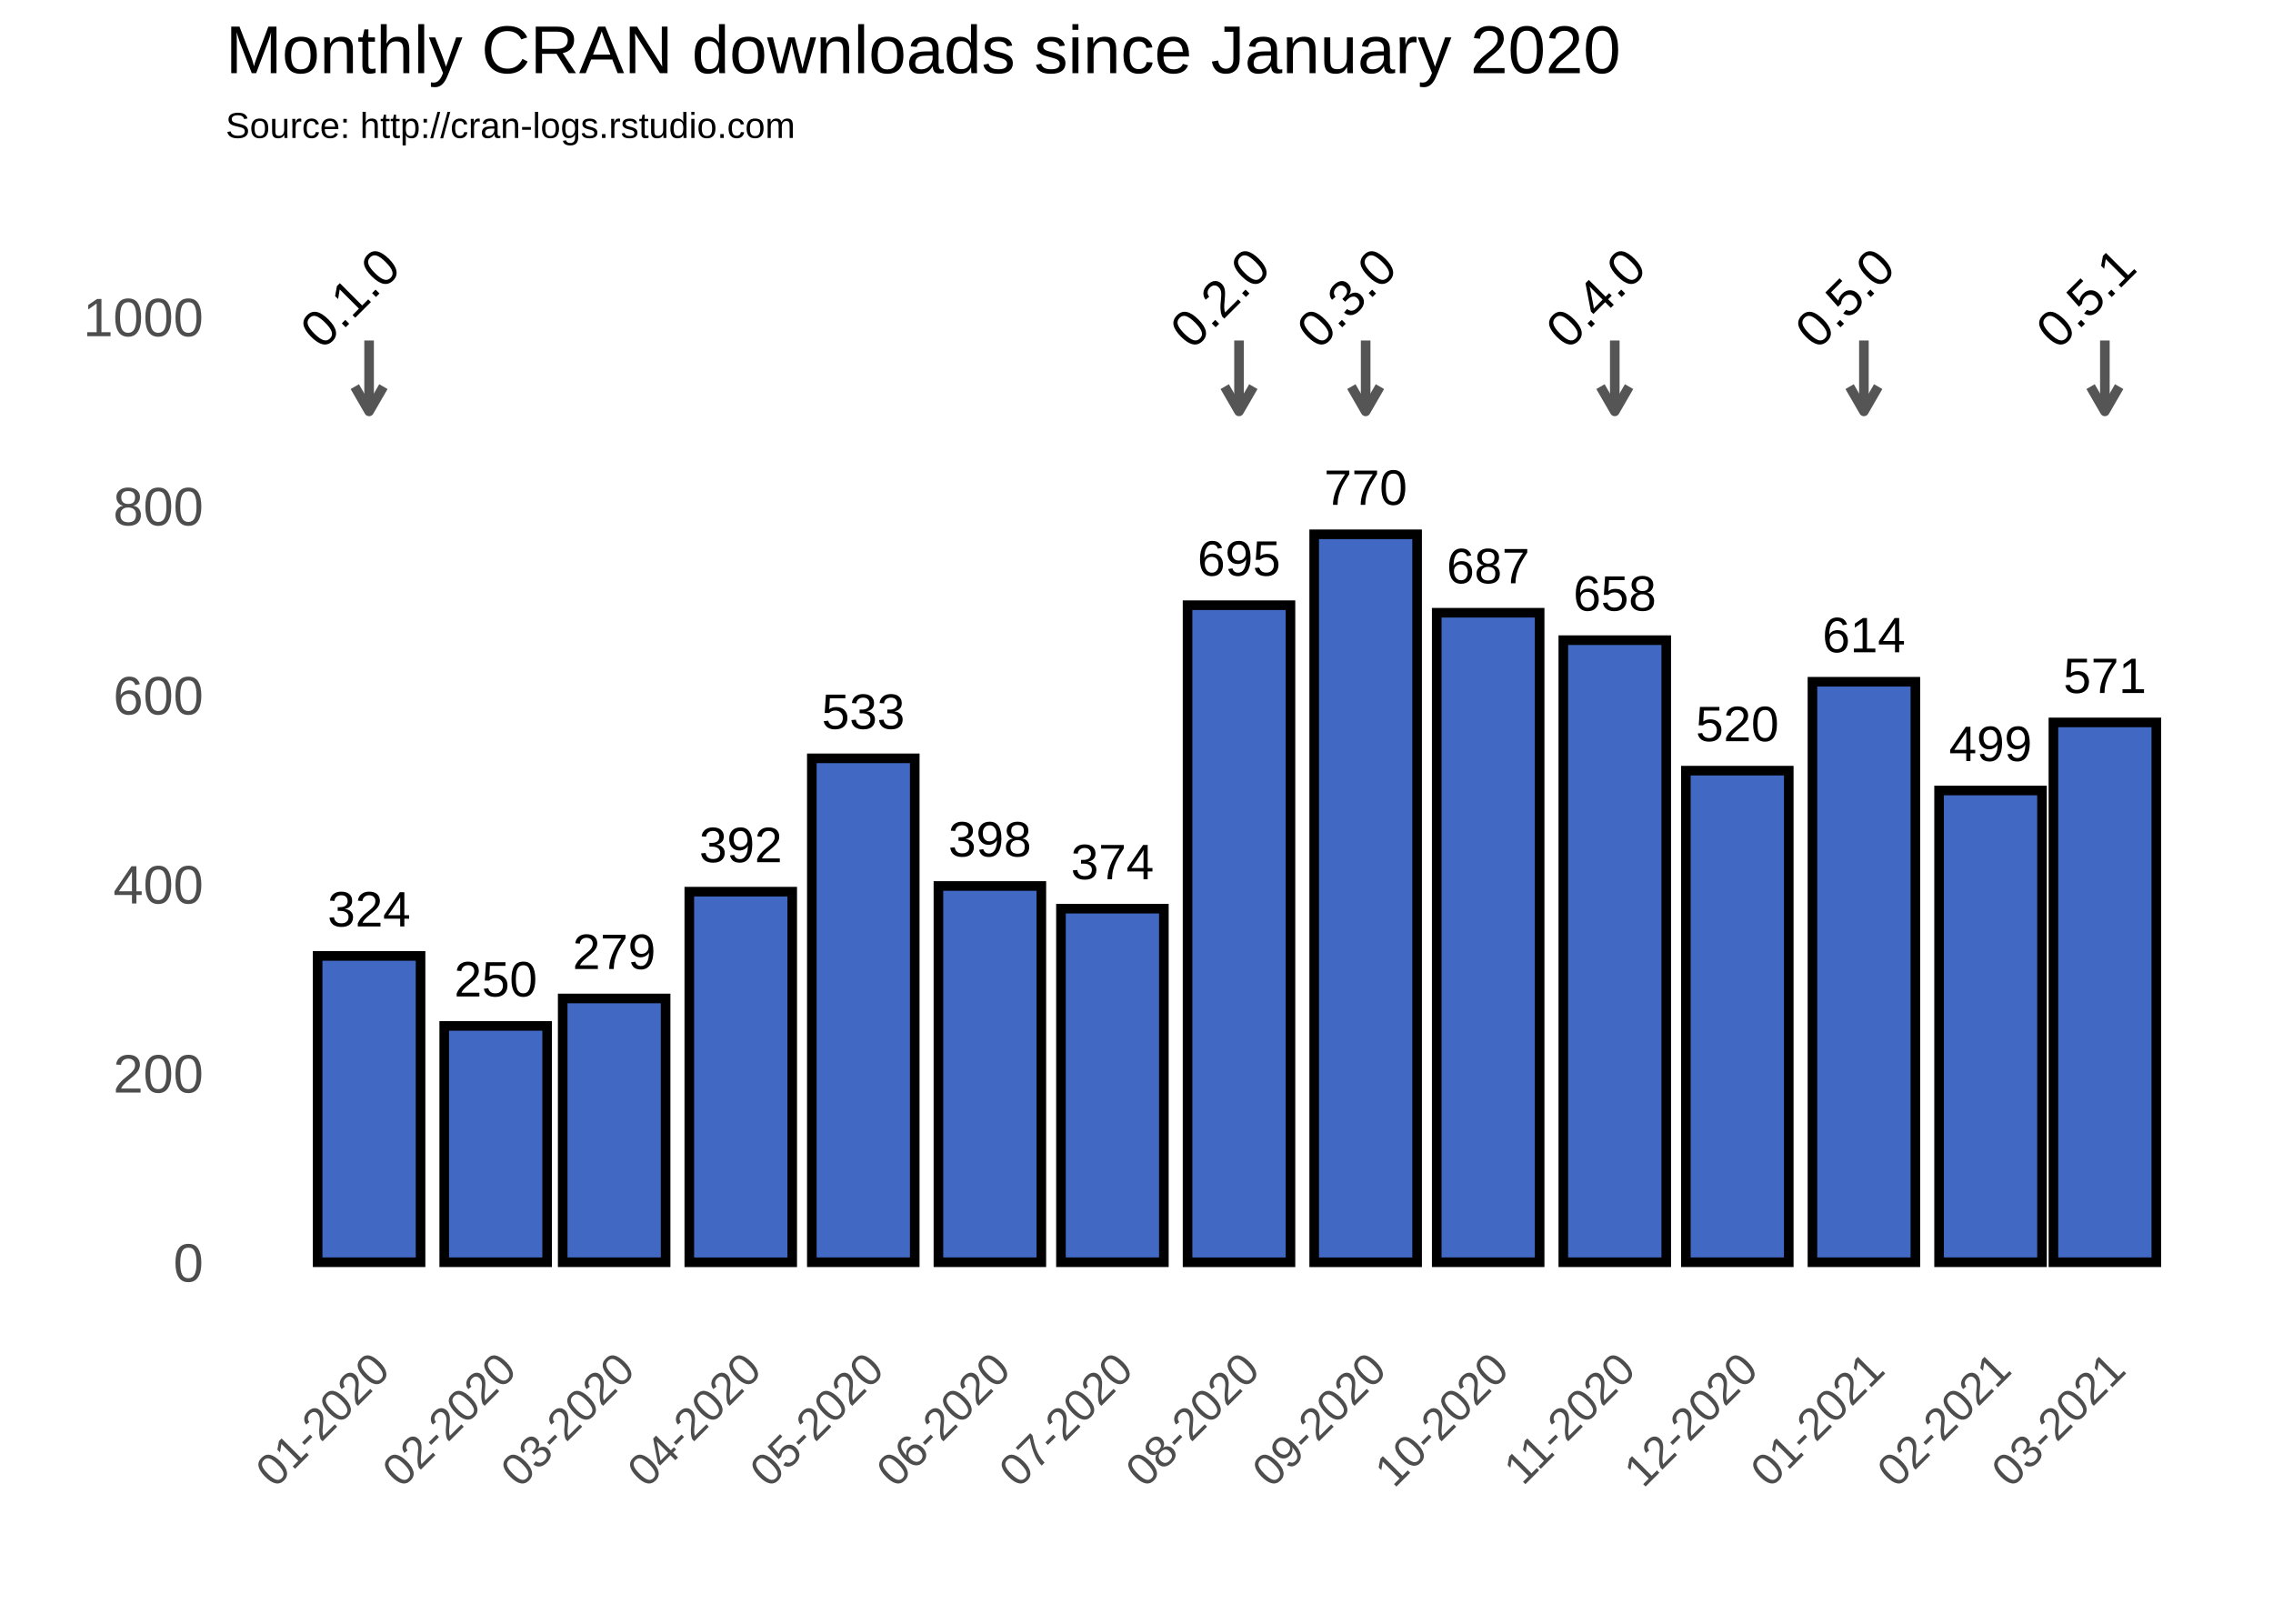
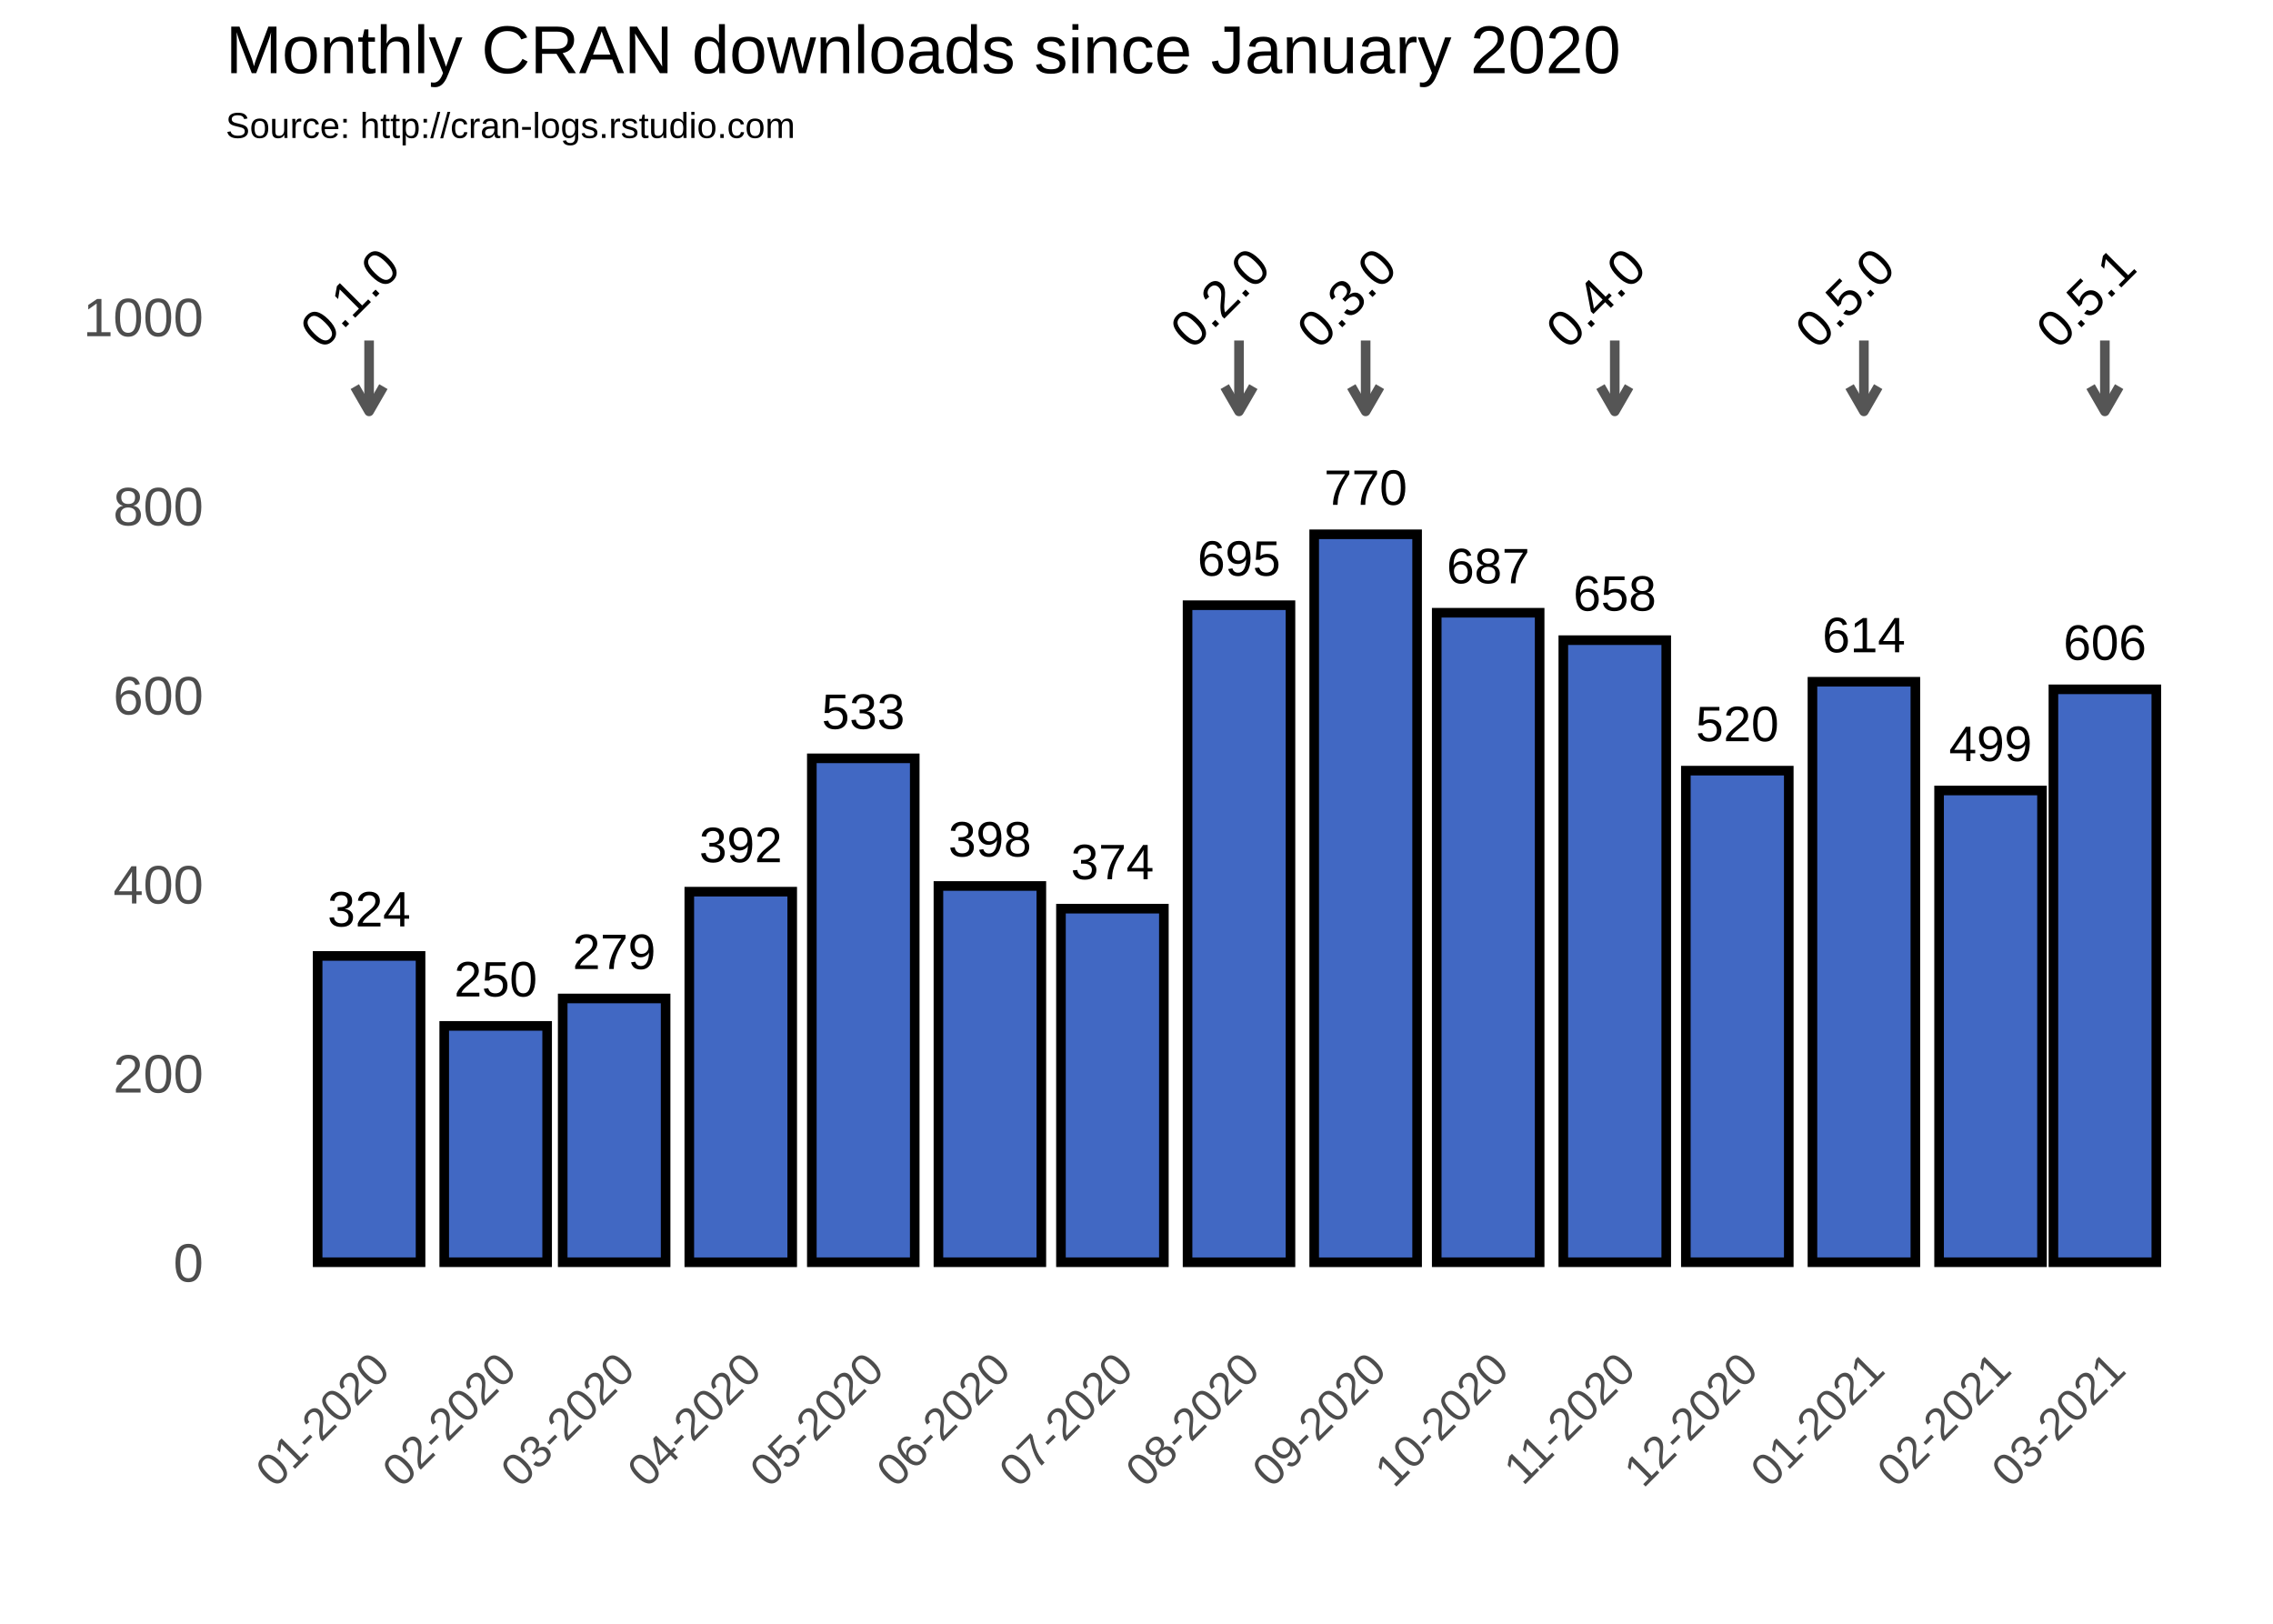
<svg xmlns="http://www.w3.org/2000/svg" class="svglite" width="504.00pt" height="360.00pt" viewBox="0 0 504.00 360.00">
  <defs>
    <style type="text/css">
    .svglite line, .svglite polyline, .svglite polygon, .svglite path, .svglite rect, .svglite circle {
      fill: none;
      stroke: #000000;
      stroke-linecap: round;
      stroke-linejoin: round;
      stroke-miterlimit: 10.00;
    }
  </style>
  </defs>
  <rect width="100%" height="100%" style="stroke: none; fill: #FFFFFF;" />
  <defs>
    <clipPath id="cpMC4wMHw1MDQuMDB8MC4wMHwzNjAuMDA=">
      <rect x="0.00" y="0.00" width="504.00" height="360.00" />
    </clipPath>
  </defs>
  <g clip-path="url(#cpMC4wMHw1MDQuMDB8MC4wMHwzNjAuMDA=)">
    <rect x="0.00" y="0.00" width="504.00" height="360.00" style="stroke-width: 1.07; stroke: #FFFFFF; fill: #FFFFFF;" />
  </g>
  <defs>
    <clipPath id="cpNTAuMDR8NDk4LjUyfDM3Ljc2fDI5MS4zOA==">
      <rect x="50.04" y="37.76" width="448.48" height="253.62" />
    </clipPath>
  </defs>
  <g clip-path="url(#cpNTAuMDR8NDk4LjUyfDM3Ljc2fDI5MS4zOA==)">
    <polyline points="50.04,258.89 498.52,258.89 " style="stroke-width: 0.53; stroke: #FFFFFF; stroke-linecap: butt;" />
    <polyline points="50.04,216.97 498.52,216.97 " style="stroke-width: 0.53; stroke: #FFFFFF; stroke-linecap: butt;" />
    <polyline points="50.04,175.05 498.52,175.05 " style="stroke-width: 0.53; stroke: #FFFFFF; stroke-linecap: butt;" />
    <polyline points="50.04,133.13 498.52,133.13 " style="stroke-width: 0.53; stroke: #FFFFFF; stroke-linecap: butt;" />
    <polyline points="50.04,91.21 498.52,91.21 " style="stroke-width: 0.53; stroke: #FFFFFF; stroke-linecap: butt;" />
    <polyline points="50.04,49.29 498.52,49.29 " style="stroke-width: 0.53; stroke: #FFFFFF; stroke-linecap: butt;" />
    <polyline points="53.77,291.38 53.77,37.76 " style="stroke-width: 0.53; stroke: #FFFFFF; stroke-linecap: butt;" />
    <polyline points="67.80,291.38 67.80,37.76 " style="stroke-width: 0.53; stroke: #FFFFFF; stroke-linecap: butt;" />
    <polyline points="95.88,291.38 95.88,37.76 " style="stroke-width: 0.53; stroke: #FFFFFF; stroke-linecap: butt;" />
    <polyline points="123.04,291.38 123.04,37.76 " style="stroke-width: 0.53; stroke: #FFFFFF; stroke-linecap: butt;" />
    <polyline points="150.21,291.38 150.21,37.76 " style="stroke-width: 0.53; stroke: #FFFFFF; stroke-linecap: butt;" />
    <polyline points="177.83,291.38 177.83,37.76 " style="stroke-width: 0.53; stroke: #FFFFFF; stroke-linecap: butt;" />
    <polyline points="205.46,291.38 205.46,37.76 " style="stroke-width: 0.53; stroke: #FFFFFF; stroke-linecap: butt;" />
    <polyline points="233.08,291.38 233.08,37.76 " style="stroke-width: 0.53; stroke: #FFFFFF; stroke-linecap: butt;" />
    <polyline points="260.70,291.38 260.70,37.76 " style="stroke-width: 0.53; stroke: #FFFFFF; stroke-linecap: butt;" />
    <polyline points="288.77,291.38 288.77,37.76 " style="stroke-width: 0.53; stroke: #FFFFFF; stroke-linecap: butt;" />
    <polyline points="316.39,291.38 316.39,37.76 " style="stroke-width: 0.53; stroke: #FFFFFF; stroke-linecap: butt;" />
    <polyline points="344.01,291.38 344.01,37.76 " style="stroke-width: 0.53; stroke: #FFFFFF; stroke-linecap: butt;" />
    <polyline points="371.64,291.38 371.64,37.76 " style="stroke-width: 0.53; stroke: #FFFFFF; stroke-linecap: butt;" />
    <polyline points="399.26,291.38 399.26,37.76 " style="stroke-width: 0.53; stroke: #FFFFFF; stroke-linecap: butt;" />
    <polyline points="427.33,291.38 427.33,37.76 " style="stroke-width: 0.53; stroke: #FFFFFF; stroke-linecap: butt;" />
    <polyline points="454.05,291.38 454.05,37.76 " style="stroke-width: 0.53; stroke: #FFFFFF; stroke-linecap: butt;" />
    <polyline points="480.76,291.38 480.76,37.76 " style="stroke-width: 0.53; stroke: #FFFFFF; stroke-linecap: butt;" />
    <polyline points="494.80,291.38 494.80,37.76 " style="stroke-width: 0.53; stroke: #FFFFFF; stroke-linecap: butt;" />
    <polyline points="50.04,279.85 498.52,279.85 " style="stroke-width: 1.07; stroke: #FFFFFF; stroke-linecap: butt;" />
    <polyline points="50.04,237.93 498.52,237.93 " style="stroke-width: 1.07; stroke: #FFFFFF; stroke-linecap: butt;" />
    <polyline points="50.04,196.01 498.52,196.01 " style="stroke-width: 1.07; stroke: #FFFFFF; stroke-linecap: butt;" />
    <polyline points="50.04,154.09 498.52,154.09 " style="stroke-width: 1.07; stroke: #FFFFFF; stroke-linecap: butt;" />
    <polyline points="50.04,112.17 498.52,112.17 " style="stroke-width: 1.07; stroke: #FFFFFF; stroke-linecap: butt;" />
    <polyline points="50.04,70.25 498.52,70.25 " style="stroke-width: 1.07; stroke: #FFFFFF; stroke-linecap: butt;" />
    <polyline points="81.84,291.38 81.84,37.76 " style="stroke-width: 1.07; stroke: #FFFFFF; stroke-linecap: butt;" />
    <polyline points="109.91,291.38 109.91,37.76 " style="stroke-width: 1.07; stroke: #FFFFFF; stroke-linecap: butt;" />
    <polyline points="136.18,291.38 136.18,37.76 " style="stroke-width: 1.07; stroke: #FFFFFF; stroke-linecap: butt;" />
    <polyline points="164.25,291.38 164.25,37.76 " style="stroke-width: 1.07; stroke: #FFFFFF; stroke-linecap: butt;" />
    <polyline points="191.42,291.38 191.42,37.76 " style="stroke-width: 1.07; stroke: #FFFFFF; stroke-linecap: butt;" />
    <polyline points="219.49,291.38 219.49,37.76 " style="stroke-width: 1.07; stroke: #FFFFFF; stroke-linecap: butt;" />
    <polyline points="246.66,291.38 246.66,37.76 " style="stroke-width: 1.07; stroke: #FFFFFF; stroke-linecap: butt;" />
    <polyline points="274.73,291.38 274.73,37.76 " style="stroke-width: 1.07; stroke: #FFFFFF; stroke-linecap: butt;" />
    <polyline points="302.81,291.38 302.81,37.76 " style="stroke-width: 1.07; stroke: #FFFFFF; stroke-linecap: butt;" />
    <polyline points="329.98,291.38 329.98,37.76 " style="stroke-width: 1.07; stroke: #FFFFFF; stroke-linecap: butt;" />
    <polyline points="358.05,291.38 358.05,37.76 " style="stroke-width: 1.07; stroke: #FFFFFF; stroke-linecap: butt;" />
    <polyline points="385.22,291.38 385.22,37.76 " style="stroke-width: 1.07; stroke: #FFFFFF; stroke-linecap: butt;" />
    <polyline points="413.29,291.38 413.29,37.76 " style="stroke-width: 1.07; stroke: #FFFFFF; stroke-linecap: butt;" />
    <polyline points="441.37,291.38 441.37,37.76 " style="stroke-width: 1.07; stroke: #FFFFFF; stroke-linecap: butt;" />
    <polyline points="466.72,291.38 466.72,37.76 " style="stroke-width: 1.07; stroke: #FFFFFF; stroke-linecap: butt;" />
    <rect x="70.43" y="211.94" width="22.82" height="67.91" style="stroke-width: 2.13; stroke-linecap: square; stroke-linejoin: miter; fill: #4168C3;" />
    <rect x="98.50" y="227.45" width="22.82" height="52.40" style="stroke-width: 2.13; stroke-linecap: square; stroke-linejoin: miter; fill: #4168C3;" />
    <rect x="124.77" y="221.37" width="22.82" height="58.48" style="stroke-width: 2.13; stroke-linecap: square; stroke-linejoin: miter; fill: #4168C3;" />
    <rect x="152.84" y="197.69" width="22.82" height="82.17" style="stroke-width: 2.13; stroke-linecap: square; stroke-linejoin: miter; fill: #4168C3;" />
    <rect x="180.01" y="168.13" width="22.82" height="111.72" style="stroke-width: 2.13; stroke-linecap: square; stroke-linejoin: miter; fill: #4168C3;" />
    <rect x="208.08" y="196.43" width="22.82" height="83.42" style="stroke-width: 2.13; stroke-linecap: square; stroke-linejoin: miter; fill: #4168C3;" />
    <rect x="235.25" y="201.46" width="22.82" height="78.39" style="stroke-width: 2.13; stroke-linecap: square; stroke-linejoin: miter; fill: #4168C3;" />
    <rect x="263.32" y="134.18" width="22.82" height="145.68" style="stroke-width: 2.13; stroke-linecap: square; stroke-linejoin: miter; fill: #4168C3;" />
    <rect x="291.40" y="118.46" width="22.82" height="161.40" style="stroke-width: 2.13; stroke-linecap: square; stroke-linejoin: miter; fill: #4168C3;" />
    <rect x="318.57" y="135.85" width="22.82" height="144.00" style="stroke-width: 2.13; stroke-linecap: square; stroke-linejoin: miter; fill: #4168C3;" />
    <rect x="346.64" y="141.93" width="22.82" height="137.92" style="stroke-width: 2.13; stroke-linecap: square; stroke-linejoin: miter; fill: #4168C3;" />
    <rect x="373.81" y="170.86" width="22.82" height="108.99" style="stroke-width: 2.13; stroke-linecap: square; stroke-linejoin: miter; fill: #4168C3;" />
    <rect x="401.88" y="151.15" width="22.82" height="128.70" style="stroke-width: 2.13; stroke-linecap: square; stroke-linejoin: miter; fill: #4168C3;" />
    <rect x="429.96" y="175.26" width="22.82" height="104.59" style="stroke-width: 2.13; stroke-linecap: square; stroke-linejoin: miter; fill: #4168C3;" />
-     <rect x="455.31" y="160.17" width="22.82" height="119.68" style="stroke-width: 2.13; stroke-linecap: square; stroke-linejoin: miter; fill: #4168C3;" />
+     <rect x="455.31" y="152.83" width="22.82" height="127.02" style="stroke-width: 2.13; stroke-linecap: square; stroke-linejoin: miter; fill: #4168C3;" />
    <text x="81.84" y="205.41" text-anchor="middle" style="font-size: 11.04px; font-family: Arial;" textLength="18.40px" lengthAdjust="spacingAndGlyphs">324</text>
    <text x="109.91" y="220.92" text-anchor="middle" style="font-size: 11.04px; font-family: Arial;" textLength="18.40px" lengthAdjust="spacingAndGlyphs">250</text>
    <text x="136.18" y="214.84" text-anchor="middle" style="font-size: 11.04px; font-family: Arial;" textLength="18.40px" lengthAdjust="spacingAndGlyphs">279</text>
    <text x="164.25" y="191.16" text-anchor="middle" style="font-size: 11.04px; font-family: Arial;" textLength="18.40px" lengthAdjust="spacingAndGlyphs">392</text>
    <text x="191.42" y="161.60" text-anchor="middle" style="font-size: 11.04px; font-family: Arial;" textLength="18.40px" lengthAdjust="spacingAndGlyphs">533</text>
    <text x="219.49" y="189.90" text-anchor="middle" style="font-size: 11.04px; font-family: Arial;" textLength="18.40px" lengthAdjust="spacingAndGlyphs">398</text>
    <text x="246.66" y="194.93" text-anchor="middle" style="font-size: 11.04px; font-family: Arial;" textLength="18.40px" lengthAdjust="spacingAndGlyphs">374</text>
    <text x="274.73" y="127.64" text-anchor="middle" style="font-size: 11.04px; font-family: Arial;" textLength="18.40px" lengthAdjust="spacingAndGlyphs">695</text>
    <text x="302.81" y="111.92" text-anchor="middle" style="font-size: 11.04px; font-family: Arial;" textLength="18.40px" lengthAdjust="spacingAndGlyphs">770</text>
    <text x="329.98" y="129.32" text-anchor="middle" style="font-size: 11.04px; font-family: Arial;" textLength="18.40px" lengthAdjust="spacingAndGlyphs">687</text>
    <text x="358.05" y="135.40" text-anchor="middle" style="font-size: 11.04px; font-family: Arial;" textLength="18.40px" lengthAdjust="spacingAndGlyphs">658</text>
    <text x="385.22" y="164.33" text-anchor="middle" style="font-size: 11.04px; font-family: Arial;" textLength="18.40px" lengthAdjust="spacingAndGlyphs">520</text>
    <text x="413.29" y="144.62" text-anchor="middle" style="font-size: 11.04px; font-family: Arial;" textLength="18.40px" lengthAdjust="spacingAndGlyphs">614</text>
    <text x="441.37" y="168.73" text-anchor="middle" style="font-size: 11.04px; font-family: Arial;" textLength="18.40px" lengthAdjust="spacingAndGlyphs">499</text>
-     <text x="466.72" y="153.64" text-anchor="middle" style="font-size: 11.04px; font-family: Arial;" textLength="18.40px" lengthAdjust="spacingAndGlyphs">571</text>
+     <text x="466.72" y="146.30" text-anchor="middle" style="font-size: 11.04px; font-family: Arial;" textLength="18.40px" lengthAdjust="spacingAndGlyphs">606</text>
    <line x1="81.84" y1="75.49" x2="81.84" y2="91.21" style="stroke-width: 2.13; stroke: #555555; stroke-linecap: butt;" />
    <polyline points="78.67,85.72 81.84,91.21 85.01,85.72 " style="stroke-width: 2.13; stroke: #555555; stroke-linecap: butt;" />
    <line x1="274.73" y1="75.49" x2="274.73" y2="91.21" style="stroke-width: 2.13; stroke: #555555; stroke-linecap: butt;" />
    <polyline points="271.56,85.72 274.73,91.21 277.91,85.72 " style="stroke-width: 2.13; stroke: #555555; stroke-linecap: butt;" />
    <line x1="302.81" y1="75.49" x2="302.81" y2="91.21" style="stroke-width: 2.13; stroke: #555555; stroke-linecap: butt;" />
    <polyline points="299.64,85.72 302.81,91.21 305.98,85.72 " style="stroke-width: 2.13; stroke: #555555; stroke-linecap: butt;" />
    <line x1="358.05" y1="75.49" x2="358.05" y2="91.21" style="stroke-width: 2.13; stroke: #555555; stroke-linecap: butt;" />
    <polyline points="354.88,85.72 358.05,91.21 361.22,85.72 " style="stroke-width: 2.13; stroke: #555555; stroke-linecap: butt;" />
    <line x1="413.29" y1="75.49" x2="413.29" y2="91.21" style="stroke-width: 2.13; stroke: #555555; stroke-linecap: butt;" />
    <polyline points="410.12,85.72 413.29,91.21 416.46,85.72 " style="stroke-width: 2.13; stroke: #555555; stroke-linecap: butt;" />
    <line x1="466.72" y1="75.49" x2="466.72" y2="91.21" style="stroke-width: 2.13; stroke: #555555; stroke-linecap: butt;" />
    <polyline points="463.55,85.72 466.72,91.21 469.89,85.72 " style="stroke-width: 2.13; stroke: #555555; stroke-linecap: butt;" />
    <text transform="translate(80.40,68.81) rotate(-45)" text-anchor="middle" style="font-size: 11.38px; font-family: Arial;" textLength="25.31px" lengthAdjust="spacingAndGlyphs">0.1.0</text>
    <text transform="translate(273.30,68.81) rotate(-45)" text-anchor="middle" style="font-size: 11.38px; font-family: Arial;" textLength="25.31px" lengthAdjust="spacingAndGlyphs">0.2.0</text>
    <text transform="translate(301.37,68.81) rotate(-45)" text-anchor="middle" style="font-size: 11.38px; font-family: Arial;" textLength="25.31px" lengthAdjust="spacingAndGlyphs">0.3.0</text>
    <text transform="translate(356.61,68.81) rotate(-45)" text-anchor="middle" style="font-size: 11.38px; font-family: Arial;" textLength="25.31px" lengthAdjust="spacingAndGlyphs">0.4.0</text>
    <text transform="translate(411.85,68.81) rotate(-45)" text-anchor="middle" style="font-size: 11.38px; font-family: Arial;" textLength="25.31px" lengthAdjust="spacingAndGlyphs">0.5.0</text>
    <text transform="translate(465.28,68.81) rotate(-45)" text-anchor="middle" style="font-size: 11.38px; font-family: Arial;" textLength="25.31px" lengthAdjust="spacingAndGlyphs">0.5.1</text>
  </g>
  <g clip-path="url(#cpMC4wMHw1MDQuMDB8MC4wMHwzNjAuMDA=)">
    <text x="45.11" y="284.15" text-anchor="end" style="font-size: 12.00px; fill: #4D4D4D; font-family: Arial;" textLength="6.67px" lengthAdjust="spacingAndGlyphs">0</text>
    <text x="45.11" y="242.23" text-anchor="end" style="font-size: 12.00px; fill: #4D4D4D; font-family: Arial;" textLength="20.02px" lengthAdjust="spacingAndGlyphs">200</text>
    <text x="45.11" y="200.31" text-anchor="end" style="font-size: 12.00px; fill: #4D4D4D; font-family: Arial;" textLength="20.02px" lengthAdjust="spacingAndGlyphs">400</text>
    <text x="45.11" y="158.39" text-anchor="end" style="font-size: 12.00px; fill: #4D4D4D; font-family: Arial;" textLength="20.02px" lengthAdjust="spacingAndGlyphs">600</text>
    <text x="45.11" y="116.47" text-anchor="end" style="font-size: 12.00px; fill: #4D4D4D; font-family: Arial;" textLength="20.02px" lengthAdjust="spacingAndGlyphs">800</text>
    <text x="45.11" y="74.54" text-anchor="end" style="font-size: 12.00px; fill: #4D4D4D; font-family: Arial;" textLength="26.70px" lengthAdjust="spacingAndGlyphs">1000</text>
    <text transform="translate(86.91,304.17) rotate(-45)" text-anchor="end" style="font-size: 10.00px; fill: #4D4D4D; font-family: Arial;" textLength="36.73px" lengthAdjust="spacingAndGlyphs">01-2020</text>
    <text transform="translate(114.98,304.17) rotate(-45)" text-anchor="end" style="font-size: 10.00px; fill: #4D4D4D; font-family: Arial;" textLength="36.73px" lengthAdjust="spacingAndGlyphs">02-2020</text>
    <text transform="translate(141.24,304.17) rotate(-45)" text-anchor="end" style="font-size: 10.00px; fill: #4D4D4D; font-family: Arial;" textLength="36.73px" lengthAdjust="spacingAndGlyphs">03-2020</text>
    <text transform="translate(169.32,304.17) rotate(-45)" text-anchor="end" style="font-size: 10.00px; fill: #4D4D4D; font-family: Arial;" textLength="36.73px" lengthAdjust="spacingAndGlyphs">04-2020</text>
    <text transform="translate(196.48,304.17) rotate(-45)" text-anchor="end" style="font-size: 10.00px; fill: #4D4D4D; font-family: Arial;" textLength="36.73px" lengthAdjust="spacingAndGlyphs">05-2020</text>
    <text transform="translate(224.56,304.17) rotate(-45)" text-anchor="end" style="font-size: 10.00px; fill: #4D4D4D; font-family: Arial;" textLength="36.73px" lengthAdjust="spacingAndGlyphs">06-2020</text>
    <text transform="translate(251.73,304.17) rotate(-45)" text-anchor="end" style="font-size: 10.00px; fill: #4D4D4D; font-family: Arial;" textLength="36.73px" lengthAdjust="spacingAndGlyphs">07-2020</text>
    <text transform="translate(279.80,304.17) rotate(-45)" text-anchor="end" style="font-size: 10.00px; fill: #4D4D4D; font-family: Arial;" textLength="36.73px" lengthAdjust="spacingAndGlyphs">08-2020</text>
    <text transform="translate(307.87,304.17) rotate(-45)" text-anchor="end" style="font-size: 10.00px; fill: #4D4D4D; font-family: Arial;" textLength="36.73px" lengthAdjust="spacingAndGlyphs">09-2020</text>
    <text transform="translate(335.04,304.17) rotate(-45)" text-anchor="end" style="font-size: 10.00px; fill: #4D4D4D; font-family: Arial;" textLength="36.73px" lengthAdjust="spacingAndGlyphs">10-2020</text>
    <text transform="translate(363.12,304.17) rotate(-45)" text-anchor="end" style="font-size: 10.00px; fill: #4D4D4D; font-family: Arial;" textLength="35.99px" lengthAdjust="spacingAndGlyphs">11-2020</text>
    <text transform="translate(390.29,304.17) rotate(-45)" text-anchor="end" style="font-size: 10.00px; fill: #4D4D4D; font-family: Arial;" textLength="36.73px" lengthAdjust="spacingAndGlyphs">12-2020</text>
    <text transform="translate(418.36,304.17) rotate(-45)" text-anchor="end" style="font-size: 10.00px; fill: #4D4D4D; font-family: Arial;" textLength="36.73px" lengthAdjust="spacingAndGlyphs">01-2021</text>
    <text transform="translate(446.43,304.17) rotate(-45)" text-anchor="end" style="font-size: 10.00px; fill: #4D4D4D; font-family: Arial;" textLength="36.73px" lengthAdjust="spacingAndGlyphs">02-2021</text>
    <text transform="translate(471.79,304.17) rotate(-45)" text-anchor="end" style="font-size: 10.00px; fill: #4D4D4D; font-family: Arial;" textLength="36.73px" lengthAdjust="spacingAndGlyphs">03-2021</text>
    <text x="50.04" y="30.59" style="font-size: 8.00px; font-family: Arial;" textLength="126.32px" lengthAdjust="spacingAndGlyphs">Source: http://cran-logs.rstudio.com</text>
    <text x="50.04" y="16.22" style="font-size: 15.00px; font-family: Arial;" textLength="309.25px" lengthAdjust="spacingAndGlyphs">Monthly CRAN downloads since January 2020</text>
  </g>
</svg>
